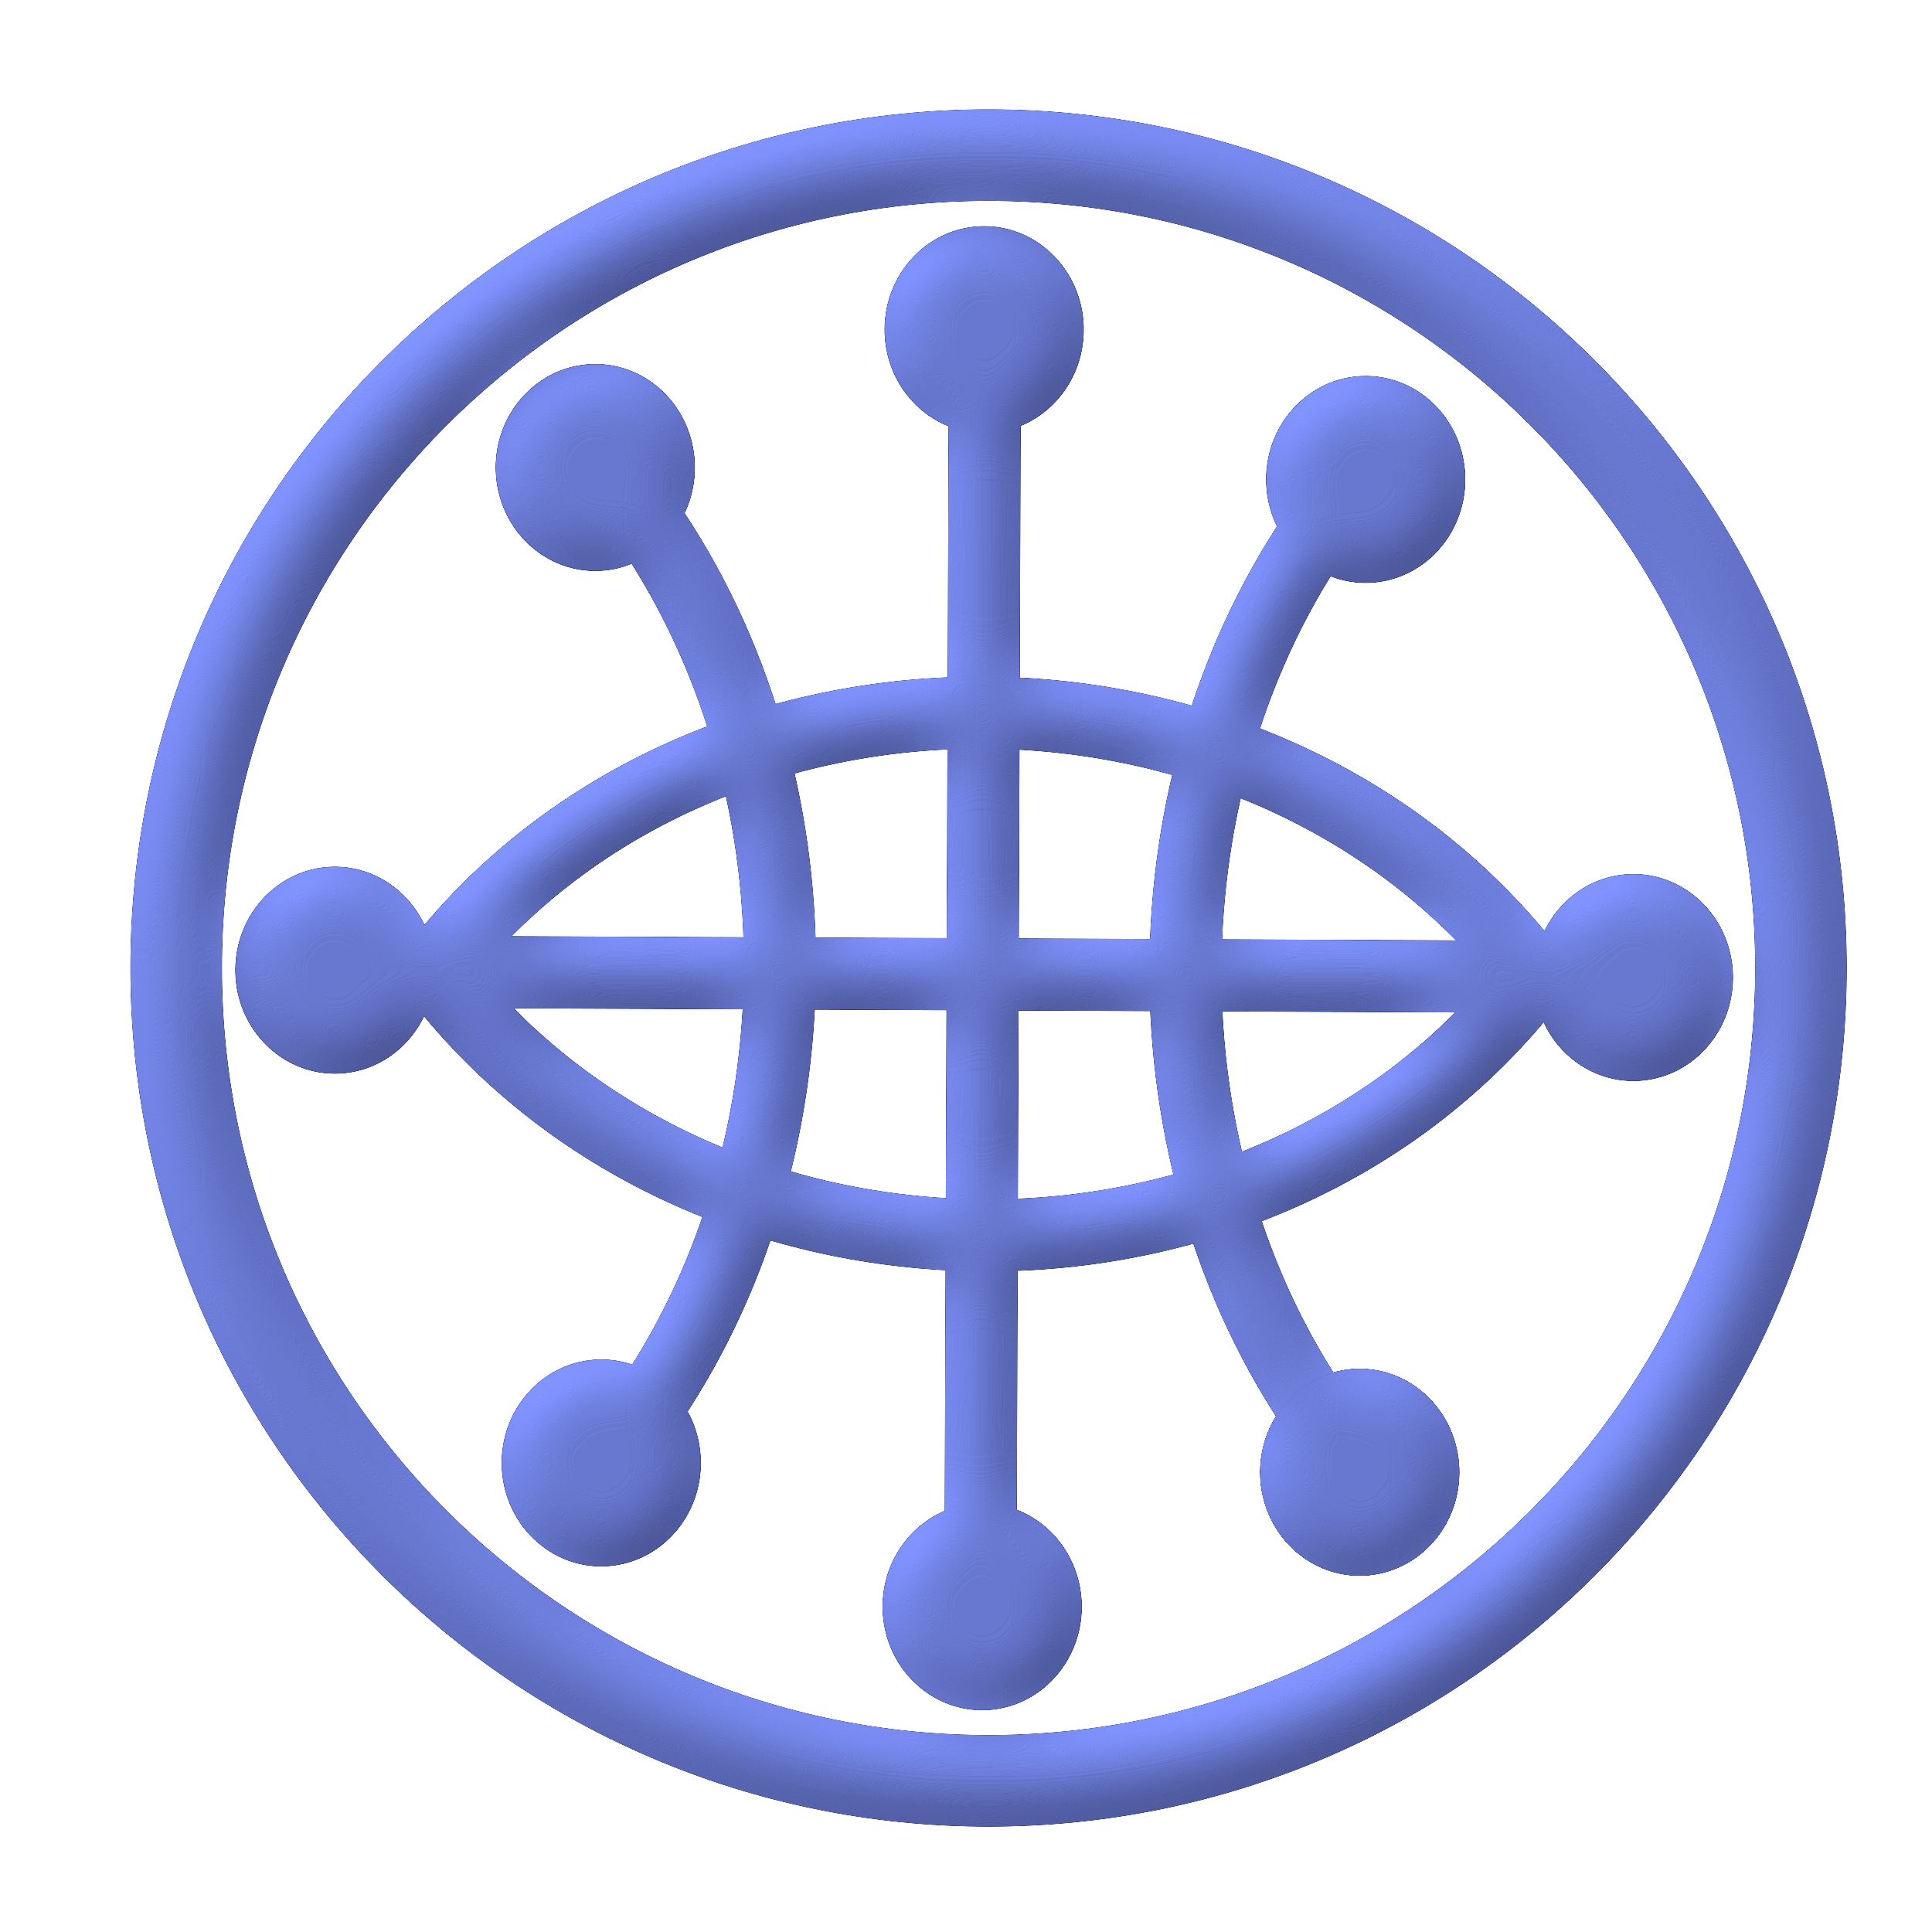
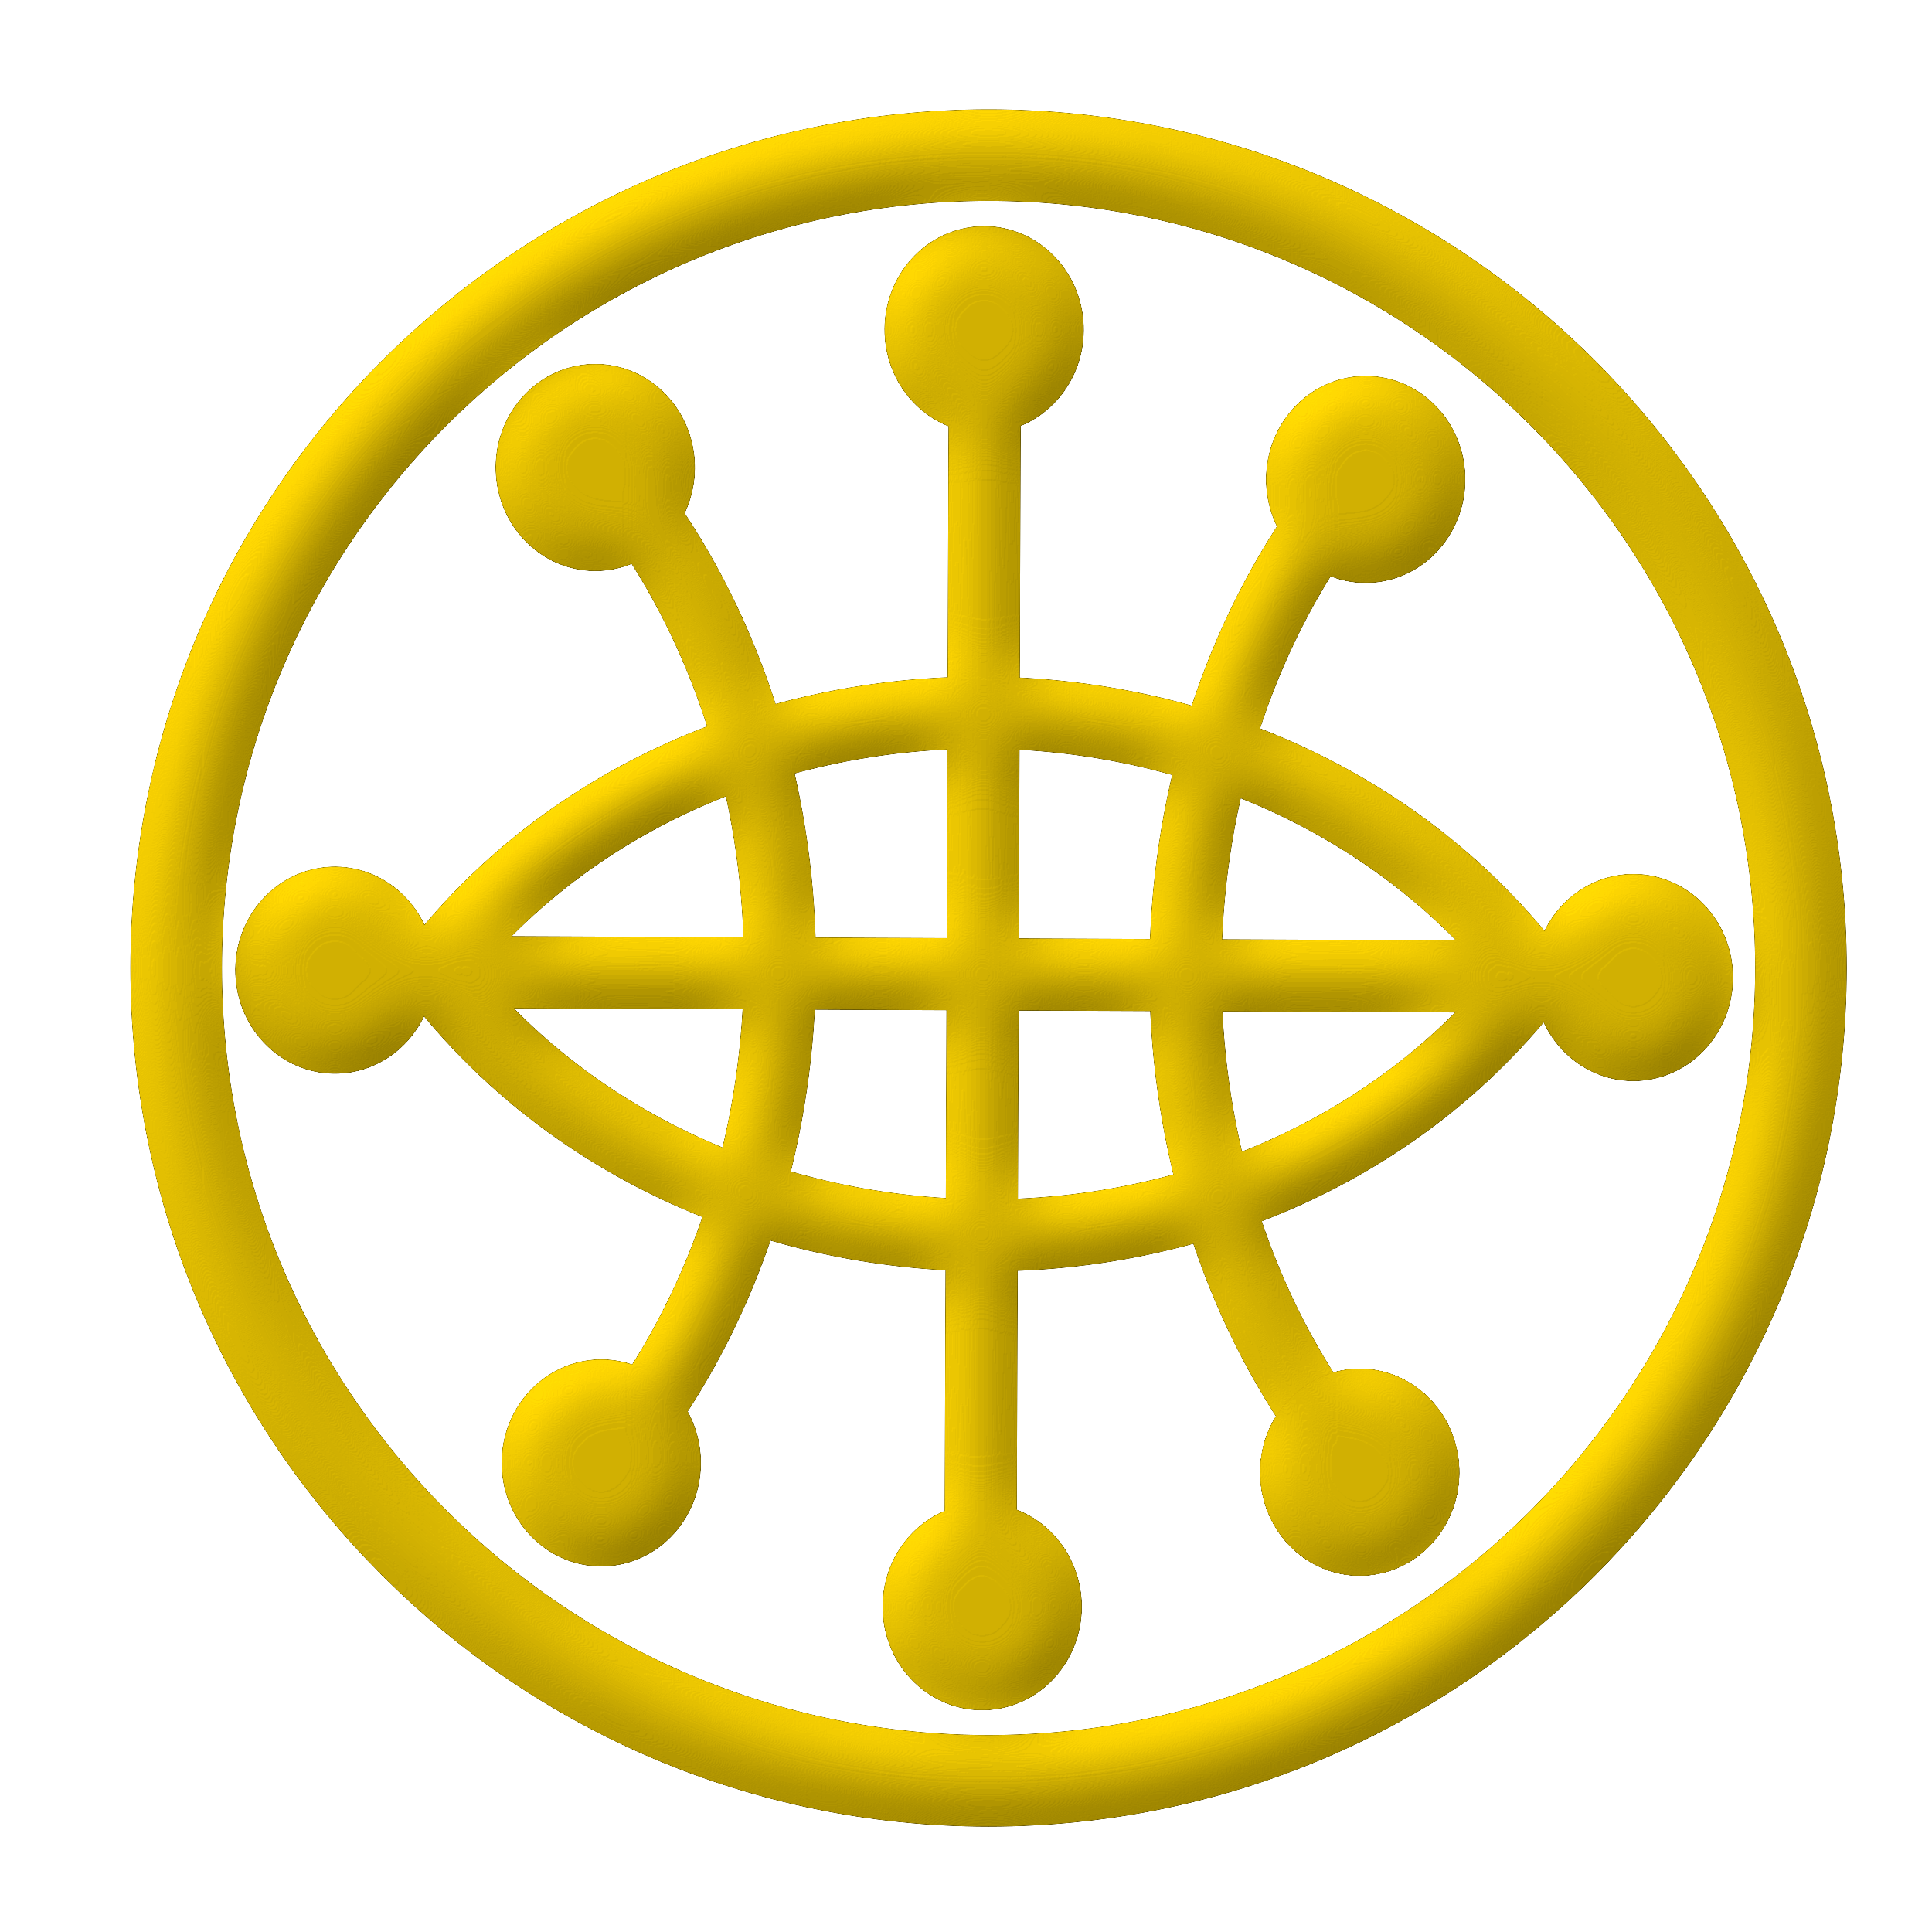
<svg xmlns="http://www.w3.org/2000/svg" width="341.333" height="341.333" id="svg2" version="1.1">
  <defs id="defs">
    <filter style="color-interpolation-filters:sRGB" id="filter4019">
      <feGaussianBlur id="feGaussianBlur4021" result="result0" in="SourceGraphic" stdDeviation="2.42" />
      <feDiffuseLighting id="feDiffuseLighting4023" result="result5" surfaceScale="10" diffuseConstant="2.62">
        <feDistantLight id="feDistantLight4025" azimuth="235" elevation="25" />
      </feDiffuseLighting>
      <feComposite id="feComposite4027" k3="0.6" k2="0" operator="arithmetic" result="result4" k1="1" k4="0" in="result5" in2="SourceGraphic" />
    </filter>
    <filter style="color-interpolation-filters:sRGB" id="filter3026-0" y="0" x="0" height="1" width="1">
      <feColorMatrix id="feColorMatrix3028-0" type="hueRotate" values="180" result="result1" />
    </filter>
    <filter style="color-interpolation-filters:sRGB" height="1" width="1" y="0" x="0" id="filter11703">
      <feColorMatrix type="saturate" values="1" result="result2" id="feColorMatrix11705" />
      <feColorMatrix result="result1" values="50" type="hueRotate" in="result2" id="feColorMatrix11707" />
      <feColorMatrix values="1 -1 1 0 0 0 1 0 0 0 1 -1 1 0 0 0 0 0 1 0 " type="matrix" id="feColorMatrix11709" />
      <feColorMatrix values="300" type="hueRotate" id="feColorMatrix11711" result="fbSourceGraphic" />
      <feColorMatrix result="fbSourceGraphicAlpha" in="fbSourceGraphic" values="0 0 0 -1 0 0 0 0 -1 0 0 0 0 -1 0 0 0 0 1 0" id="feColorMatrix13969" />
      <feColorMatrix id="feColorMatrix13971" type="saturate" values="0" result="result1" in="fbSourceGraphic" />
      <feFlood id="feFlood13973" flood-color="rgb(9,111,152)" result="result3" />
      <feBlend id="feBlend13975" in2="result1" mode="screen" result="result2" />
      <feComposite id="feComposite13977" in2="fbSourceGraphic" operator="in" in="result2" />
    </filter>
    <filter style="color-interpolation-filters:sRGB" id="filter4016">
      <feGaussianBlur stdDeviation="5" in="SourceGraphic" result="result0" id="feGaussianBlur4018" />
      <feDiffuseLighting diffuseConstant="1" surfaceScale="10" result="result5" id="feDiffuseLighting4020" lighting-color="rgb(254,254,254)">
        <feDistantLight elevation="13" azimuth="235" id="feDistantLight4022" />
      </feDiffuseLighting>
      <feComposite k1="1" in="result5" result="result4" operator="arithmetic" k2="0" k3="0.6" id="feComposite4024" k4="0" in2="SourceGraphic" />
    </filter>
    <linearGradient id="linearGradient15834-3-2-254">
      <stop id="stop6827" offset="0" style="stop-color:#77001c;stop-opacity:1;" />
      <stop style="stop-color:#da1964;stop-opacity:1;" offset="0.5" id="stop6829" />
      <stop id="stop6831" offset="0.75" style="stop-color: rgb(210, 64, 15); stop-opacity: 1;" />
      <stop style="stop-color: rgb(212, 67, 22); stop-opacity: 0.615;" offset="0.938" id="stop6833" />
      <stop style="stop-color:#c3003b;stop-opacity:0.219;" offset="1" id="stop6835" />
    </linearGradient>
    <linearGradient id="linearGradient15834-3-2-825">
      <stop id="stop6845" offset="0" style="stop-color:#77001c;stop-opacity:1;" />
      <stop style="stop-color:#da1964;stop-opacity:1;" offset="0.5" id="stop6847" />
      <stop id="stop6849" offset="0.75" style="stop-color: rgb(210, 64, 15); stop-opacity: 1;" />
      <stop style="stop-color: rgb(212, 67, 22); stop-opacity: 0.615;" offset="0.938" id="stop6851" />
      <stop style="stop-color:#c3003b;stop-opacity:0.219;" offset="1" id="stop6853" />
    </linearGradient>
    <linearGradient id="linearGradient15834-3-2-242">
      <stop id="stop6863" offset="0" style="stop-color:#77001c;stop-opacity:1;" />
      <stop style="stop-color:#da1964;stop-opacity:1;" offset="0.5" id="stop6865" />
      <stop id="stop6867" offset="0.75" style="stop-color: rgb(210, 64, 15); stop-opacity: 1;" />
      <stop style="stop-color: rgb(212, 67, 22); stop-opacity: 0.615;" offset="0.938" id="stop6869" />
      <stop style="stop-color:#c3003b;stop-opacity:0.219;" offset="1" id="stop6871" />
    </linearGradient>
    <linearGradient id="linearGradient15834-3-2-546">
      <stop id="stop6881" offset="0" style="stop-color:#77001c;stop-opacity:1;" />
      <stop style="stop-color:#da1964;stop-opacity:1;" offset="0.5" id="stop6883" />
      <stop id="stop6885" offset="0.75" style="stop-color: rgb(210, 64, 15); stop-opacity: 1;" />
      <stop style="stop-color: rgb(212, 67, 22); stop-opacity: 0.615;" offset="0.938" id="stop6887" />
      <stop style="stop-color:#c3003b;stop-opacity:0.219;" offset="1" id="stop6889" />
    </linearGradient>
    <linearGradient id="linearGradient15834-3-2-428">
      <stop id="stop6899" offset="0" style="stop-color:#77001c;stop-opacity:1;" />
      <stop style="stop-color:#da1964;stop-opacity:1;" offset="0.5" id="stop6901" />
      <stop id="stop6903" offset="0.75" style="stop-color: rgb(210, 64, 15); stop-opacity: 1;" />
      <stop style="stop-color: rgb(212, 67, 22); stop-opacity: 0.615;" offset="0.938" id="stop6905" />
      <stop style="stop-color:#c3003b;stop-opacity:0.219;" offset="1" id="stop6907" />
    </linearGradient>
    <linearGradient id="linearGradient15834-3-2-91">
      <stop id="stop6917" offset="0" style="stop-color:#77001c;stop-opacity:1;" />
      <stop style="stop-color:#da1964;stop-opacity:1;" offset="0.5" id="stop6919" />
      <stop id="stop6921" offset="0.75" style="stop-color: rgb(210, 64, 15); stop-opacity: 1;" />
      <stop style="stop-color: rgb(212, 67, 22); stop-opacity: 0.615;" offset="0.938" id="stop6923" />
      <stop style="stop-color:#c3003b;stop-opacity:0.219;" offset="1" id="stop6925" />
    </linearGradient>
    <linearGradient id="linearGradient15834-3-2-941">
      <stop id="stop6935" offset="0" style="stop-color:#77001c;stop-opacity:1;" />
      <stop style="stop-color:#da1964;stop-opacity:1;" offset="0.5" id="stop6937" />
      <stop id="stop6939" offset="0.75" style="stop-color: rgb(210, 64, 15); stop-opacity: 1;" />
      <stop style="stop-color: rgb(212, 67, 22); stop-opacity: 0.615;" offset="0.938" id="stop6941" />
      <stop style="stop-color:#c3003b;stop-opacity:0.219;" offset="1" id="stop6943" />
    </linearGradient>
    <linearGradient id="linearGradient15834-3-2-549">
      <stop id="stop6953" offset="0" style="stop-color:#77001c;stop-opacity:1;" />
      <stop style="stop-color:#da1964;stop-opacity:1;" offset="0.5" id="stop6955" />
      <stop id="stop6957" offset="0.75" style="stop-color: rgb(210, 64, 15); stop-opacity: 1;" />
      <stop style="stop-color: rgb(212, 67, 22); stop-opacity: 0.615;" offset="0.938" id="stop6959" />
      <stop style="stop-color:#c3003b;stop-opacity:0.219;" offset="1" id="stop6961" />
    </linearGradient>
    <filter width="1.5" x="-0.25" height="1.5" y="-0.25" style="color-interpolation-filters:sRGB;" id="filter9065">
      <feGaussianBlur result="result8" stdDeviation="3" id="feGaussianBlur9039" />
      <feTurbulence baseFrequency="0.03 0.03" numOctaves="8" type="fractalNoise" result="result7" seed="77" id="feTurbulence9041" />
      <feColorMatrix values="1 0 0 0 0 0 1 0 0 0 0 0 1 0 0 0 0 0 1.6 -0.6 " result="result5" id="feColorMatrix9043" />
      <feComposite in2="result8" operator="in" in="result7" result="result6" id="feComposite9045" />
      <feDisplacementMap in2="result6" result="result4" scale="60" yChannelSelector="A" xChannelSelector="A" in="result5" id="feDisplacementMap9047" />
      <feConvolveMatrix order="3 3" kernelMatrix="2 0 0 0 4 0 0 0 -2 " targetX="2" targetY="2" divisor="2" result="result9" id="feConvolveMatrix9049" />
      <feComposite in2="SourceGraphic" operator="atop" in="result9" result="result10" id="feComposite9051" />
      <feBlend in2="result10" mode="darken" result="fbSourceGraphic" id="feBlend9053" />
      <feGaussianBlur result="result0" in="fbSourceGraphic" stdDeviation="5" id="feGaussianBlur9055" />
      <feSpecularLighting specularExponent="25" specularConstant="1" surfaceScale="5" lighting-color="rgb(242,215,108)" result="result1" in="result0" id="feSpecularLighting9059">
        <feDistantLight azimuth="235" elevation="60" id="feDistantLight9057" />
      </feSpecularLighting>
      <feComposite operator="in" result="result2" in="result1" in2="fbSourceGraphic" id="feComposite9061" />
      <feComposite k3="1" k2="1" operator="arithmetic" result="result4" in="fbSourceGraphic" in2="result2" id="feComposite9063" />
    </filter>
    <filter width="1.5" x="-0.25" height="1.5" y="-0.25" style="color-interpolation-filters:sRGB;" id="filter9115">
      <feGaussianBlur result="result8" stdDeviation="3" id="feGaussianBlur9089" />
      <feTurbulence baseFrequency="0.03 0.03" numOctaves="8" type="fractalNoise" result="result7" seed="77" id="feTurbulence9091" />
      <feColorMatrix values="1 0 0 0 0 0 1 0 0 0 0 0 1 0 0 0 0 0 1.6 -0.6 " result="result5" id="feColorMatrix9093" />
      <feComposite in2="result8" operator="in" in="result7" result="result6" id="feComposite9095" />
      <feDisplacementMap in2="result6" result="result4" scale="60" yChannelSelector="A" xChannelSelector="A" in="result5" id="feDisplacementMap9097" />
      <feConvolveMatrix order="3 3" kernelMatrix="2 0 0 0 4 0 0 0 -2 " targetX="2" targetY="2" divisor="2" result="result9" id="feConvolveMatrix9099" />
      <feComposite in2="SourceGraphic" operator="atop" in="result9" result="result10" id="feComposite9101" />
      <feBlend in2="result10" mode="darken" result="fbSourceGraphic" id="feBlend9103" />
      <feGaussianBlur result="result0" in="fbSourceGraphic" stdDeviation="5" id="feGaussianBlur9105" />
      <feSpecularLighting specularExponent="25" specularConstant="1" surfaceScale="5" lighting-color="rgb(242,215,108)" result="result1" in="result0" id="feSpecularLighting9109">
        <feDistantLight azimuth="235" elevation="60" id="feDistantLight9107" />
      </feSpecularLighting>
      <feComposite operator="in" result="result2" in="result1" in2="fbSourceGraphic" id="feComposite9111" />
      <feComposite k3="1" k2="1" operator="arithmetic" result="result4" in="fbSourceGraphic" in2="result2" id="feComposite9113" />
    </filter>
    <filter width="1.5" x="-0.25" height="1.5" y="-0.25" style="color-interpolation-filters:sRGB;" id="filter9143">
      <feGaussianBlur result="result8" stdDeviation="3" id="feGaussianBlur9117" />
      <feTurbulence baseFrequency="0.03 0.03" numOctaves="8" type="fractalNoise" result="result7" seed="77" id="feTurbulence9119" />
      <feColorMatrix values="1 0 0 0 0 0 1 0 0 0 0 0 1 0 0 0 0 0 1.6 -0.6 " result="result5" id="feColorMatrix9121" />
      <feComposite in2="result8" operator="in" in="result7" result="result6" id="feComposite9123" />
      <feDisplacementMap in2="result6" result="result4" scale="60" yChannelSelector="A" xChannelSelector="A" in="result5" id="feDisplacementMap9125" />
      <feConvolveMatrix order="3 3" kernelMatrix="2 0 0 0 4 0 0 0 -2 " targetX="2" targetY="2" divisor="2" result="result9" id="feConvolveMatrix9127" />
      <feComposite in2="SourceGraphic" operator="atop" in="result9" result="result10" id="feComposite9129" />
      <feBlend in2="result10" mode="darken" result="fbSourceGraphic" id="feBlend9131" />
      <feGaussianBlur result="result0" in="fbSourceGraphic" stdDeviation="5" id="feGaussianBlur9133" />
      <feSpecularLighting specularExponent="25" specularConstant="1" surfaceScale="5" lighting-color="rgb(242,215,108)" result="result1" in="result0" id="feSpecularLighting9137">
        <feDistantLight azimuth="235" elevation="60" id="feDistantLight9135" />
      </feSpecularLighting>
      <feComposite operator="in" result="result2" in="result1" in2="fbSourceGraphic" id="feComposite9139" />
      <feComposite k3="1" k2="1" operator="arithmetic" result="result4" in="fbSourceGraphic" in2="result2" id="feComposite9141" />
    </filter>
    <filter width="1.5" x="-0.25" height="1.5" y="-0.25" style="color-interpolation-filters:sRGB;" id="filter9561">
      <feGaussianBlur result="result8" stdDeviation="3" id="feGaussianBlur9535" />
      <feTurbulence baseFrequency="0.03 0.03" numOctaves="8" type="fractalNoise" result="result7" seed="77" id="feTurbulence9537" />
      <feColorMatrix values="1 0 0 0 0 0 1 0 0 0 0 0 1 0 0 0 0 0 1.6 -0.6 " result="result5" id="feColorMatrix9539" />
      <feComposite in2="result8" operator="in" in="result7" result="result6" id="feComposite9541" />
      <feDisplacementMap in2="result6" result="result4" scale="60" yChannelSelector="A" xChannelSelector="A" in="result5" id="feDisplacementMap9543" />
      <feConvolveMatrix order="3 3" kernelMatrix="2 0 0 0 4 0 0 0 -2 " targetX="2" targetY="2" divisor="2" result="result9" id="feConvolveMatrix9545" />
      <feComposite in2="SourceGraphic" operator="atop" in="result9" result="result10" id="feComposite9547" />
      <feBlend in2="result10" mode="darken" result="fbSourceGraphic" id="feBlend9549" />
      <feGaussianBlur result="result0" in="fbSourceGraphic" stdDeviation="5" id="feGaussianBlur9551" />
      <feSpecularLighting specularExponent="25" specularConstant="1" surfaceScale="5" lighting-color="rgb(242,215,108)" result="result1" in="result0" id="feSpecularLighting9555">
        <feDistantLight azimuth="235" elevation="60" id="feDistantLight9553" />
      </feSpecularLighting>
      <feComposite operator="in" result="result2" in="result1" in2="fbSourceGraphic" id="feComposite9557" />
      <feComposite k3="1" k2="1" operator="arithmetic" result="result4" in="fbSourceGraphic" in2="result2" id="feComposite9559" />
    </filter>
    <filter style="color-interpolation-filters:sRGB;" id="filter9571">
      <feComponentTransfer in="blur" result="fbSourceGraphic" id="feComponentTransfer9569">
        <feFuncR type="gamma" amplitude="1" exponent="1" offset="0" id="feFuncR9563" />
        <feFuncG type="gamma" amplitude="1" exponent="1" offset="0" id="feFuncG9565" />
        <feFuncB type="gamma" amplitude="1" exponent="1" offset="0" id="feFuncB9567" />
        <feFuncA id="feFuncA9993" type="identity" />
      </feComponentTransfer>
      <feColorMatrix result="fbSourceGraphicAlpha" in="fbSourceGraphic" values="0 0 0 -1 0 0 0 0 -1 0 0 0 0 -1 0 0 0 0 1 0" id="feColorMatrix9995" />
      <feGaussianBlur id="feGaussianBlur9997" in="fbSourceGraphic" stdDeviation="6" result="blur" />
      <feDiffuseLighting id="feDiffuseLighting9999" diffuseConstant="1" surfaceScale="10" lighting-color="rgb(255,255,255)" result="diffuse">
        <feDistantLight id="feDistantLight10001" elevation="25" azimuth="235" />
      </feDiffuseLighting>
      <feComposite in2="diffuse" id="feComposite10003" in="diffuse" operator="arithmetic" k1="1" result="composite1" />
      <feComposite in2="fbSourceGraphic" id="feComposite10005" in="composite1" k1="1" operator="arithmetic" k3="1" result="composite2" />
    </filter>
    <filter style="color-interpolation-filters:sRGB;" id="filter9581">
      <feComponentTransfer in="blur" result="component" id="feComponentTransfer9579">
        <feFuncR type="gamma" amplitude="1" exponent="1" offset="0" id="feFuncR9573" />
        <feFuncG type="gamma" amplitude="1" exponent="1" offset="0" id="feFuncG9575" />
        <feFuncB type="gamma" amplitude="1" exponent="1" offset="0" id="feFuncB9577" />
        <feFuncA id="feFuncA9991" type="identity" />
      </feComponentTransfer>
    </filter>
    <filter style="color-interpolation-filters:sRGB;" id="filter9591">
      <feComponentTransfer in="blur" result="component" id="feComponentTransfer9589">
        <feFuncR type="gamma" amplitude="1" exponent="1" offset="0" id="feFuncR9583" />
        <feFuncG type="gamma" amplitude="1" exponent="1" offset="0" id="feFuncG9585" />
        <feFuncB type="gamma" amplitude="1" exponent="1" offset="0" id="feFuncB9587" />
        <feFuncA id="feFuncA9989" type="identity" />
      </feComponentTransfer>
    </filter>
    <filter style="color-interpolation-filters:sRGB;" id="filter10043">
      <feComponentTransfer in="blur" result="fbSourceGraphic" id="feComponentTransfer10041">
        <feFuncR type="gamma" amplitude="1" exponent="1" offset="0" id="feFuncR10035" />
        <feFuncG type="gamma" amplitude="1" exponent="1" offset="0" id="feFuncG10037" />
        <feFuncB type="gamma" amplitude="1" exponent="1" offset="0" id="feFuncB10039" />
        <feFuncA id="feFuncA10045" type="identity" />
      </feComponentTransfer>
      <feColorMatrix result="fbSourceGraphicAlpha" in="fbSourceGraphic" values="0 0 0 -1 0 0 0 0 -1 0 0 0 0 -1 0 0 0 0 1 0" id="feColorMatrix10047" />
      <feComponentTransfer id="feComponentTransfer10049" in="blur" result="fbSourceGraphic">
        <feFuncR id="feFuncR10051" type="gamma" amplitude="1" exponent="1" offset="0" />
        <feFuncG id="feFuncG10053" type="gamma" amplitude="1" exponent="1" offset="0" />
        <feFuncB id="feFuncB10055" type="gamma" amplitude="1" exponent="1" offset="0" />
      </feComponentTransfer>
      <feColorMatrix result="fbSourceGraphicAlpha" in="fbSourceGraphic" values="0 0 0 -1 0 0 0 0 -1 0 0 0 0 -1 0 0 0 0 1 0" id="feColorMatrix10057" />
      <feComponentTransfer id="feComponentTransfer10059" in="blur" result="fbSourceGraphic">
        <feFuncR id="feFuncR10061" type="gamma" amplitude="1" exponent="1" offset="0" />
        <feFuncG id="feFuncG10063" type="gamma" amplitude="1" exponent="1" offset="0" />
        <feFuncB id="feFuncB10065" type="gamma" amplitude="1" exponent="1" offset="0" />
      </feComponentTransfer>
      <feColorMatrix result="fbSourceGraphicAlpha" in="fbSourceGraphic" values="0 0 0 -1 0 0 0 0 -1 0 0 0 0 -1 0 0 0 0 1 0" id="feColorMatrix10067" />
      <feComponentTransfer id="feComponentTransfer10069" in="blur" result="fbSourceGraphic">
        <feFuncR id="feFuncR10071" type="gamma" amplitude="1" exponent="1" offset="0" />
        <feFuncG id="feFuncG10073" type="gamma" amplitude="1" exponent="1" offset="0" />
        <feFuncB id="feFuncB10075" type="gamma" amplitude="1" exponent="1" offset="0" />
      </feComponentTransfer>
      <feColorMatrix result="fbSourceGraphicAlpha" in="fbSourceGraphic" values="0 0 0 -1 0 0 0 0 -1 0 0 0 0 -1 0 0 0 0 1 0" id="feColorMatrix10077" />
      <feComponentTransfer id="feComponentTransfer10079" in="blur" result="component">
        <feFuncR id="feFuncR10081" type="gamma" amplitude="1" exponent="1" offset="0" />
        <feFuncG id="feFuncG10083" type="gamma" amplitude="1" exponent="1" offset="0" />
        <feFuncB id="feFuncB10085" type="gamma" amplitude="1" exponent="1" offset="0" />
      </feComponentTransfer>
    </filter>
  </defs>
  <g id="layer1" transform="translate(-197.7021,76.74546)">
-     <g style="stroke:#7e91fd;filter:url(#filter4016)" transform="translate(326.2655,-443.9121)" id="g10537">
-       <ellipse id="ellipse10515" style="fill:none;stroke:#7e91fd;stroke-width:16.161;stroke-miterlimit:4;stroke-dasharray:none;stroke-opacity:1" cx="46.088" cy="538.184" rx="143.525" ry="143.608" />
-       <path style="fill:none;stroke:#7e91fd;stroke-width:12.725;stroke-opacity:1" d="m -52.15,538.877 c 64.798,0.285 129.595,0.57 194.393,0.855 M 44.682,641.303 c 0.244,-68.348 0.488,-136.695 0.732,-205.043 m -59.895,22.752 c 31.827,45.91 31.59,112.337 -0.564,157.967 m 119.626,0.526 C 72.755,571.595 72.992,505.168 105.145,459.538 M -51.852,538.544 C -4.596,477.343 95.801,478.103 142.629,539.728 m -0.314,0.222 C 95.059,601.151 -5.024,600.393 -51.853,538.767" id="path10517" />
-       <ellipse transform="matrix(-0.7208124,-0.6931302,-0.6651461,0.7467132,0,0)" id="ellipse10519" style="fill:#7e91fd;fill-opacity:1;stroke:#7e91fd;stroke-width:0.079" cx="-466.943" cy="438.428" rx="17.87" ry="17.92" />
-       <ellipse ry="17.92" rx="17.87" cy="278.434" cx="-478.924" style="fill:#7e91fd;fill-opacity:1;stroke:#7e91fd;stroke-width:0.079" id="ellipse10521" transform="matrix(-0.7208124,-0.6931302,-0.6651461,0.7467132,0,0)" />
-       <ellipse ry="17.92" rx="17.87" cy="436.624" cx="-306.635" style="fill:#7e91fd;fill-opacity:1;stroke:#7e91fd;stroke-width:0.079" id="ellipse10523" transform="matrix(-0.7208124,-0.6931302,-0.6651461,0.7467132,0,0)" />
-       <ellipse ry="17.92" rx="17.87" cy="466.781" cx="-399.743" style="fill:#7e91fd;fill-opacity:1;stroke:#7e91fd;stroke-width:0.079" id="ellipse10525" transform="matrix(-0.7208124,-0.6931302,-0.6651461,0.7467132,0,0)" />
-       <ellipse transform="matrix(-0.7208124,-0.6931302,-0.6651461,0.7467132,0,0)" id="ellipse10527" style="fill:#7e91fd;fill-opacity:1;stroke:#7e91fd;stroke-width:0.079" cx="-281.893" cy="340.652" rx="17.87" ry="17.92" />
-       <ellipse ry="17.92" rx="17.87" cy="247.763" cx="-385.005" style="fill:#7e91fd;fill-opacity:1;stroke:#7e91fd;stroke-width:0.079" id="ellipse10529" transform="matrix(-0.7208124,-0.6931302,-0.6651461,0.7467132,0,0)" />
-       <ellipse transform="matrix(-0.7208124,-0.6931302,-0.6651461,0.7467132,0,0)" id="ellipse10531" style="fill:#4c0000;fill-opacity:1;stroke:#7e91fd;stroke-width:0.079" cx="-500.973" cy="375.022" rx="17.87" ry="17.92" />
-       <ellipse ry="17.92" rx="17.87" cy="375.022" cx="-500.973" style="fill:#7e91fd;fill-opacity:1;stroke:#7e91fd;stroke-width:0.079" id="ellipse10533" transform="matrix(-0.7208124,-0.6931302,-0.6651461,0.7467132,0,0)" />
-       <ellipse ry="17.92" rx="17.87" cy="275.431" cx="-317.022" style="fill:#7e91fd;fill-opacity:1;stroke:#7e91fd;stroke-width:0.079" id="ellipse10535" transform="matrix(-0.7208124,-0.6931302,-0.6651461,0.7467132,0,0)" />
+     <g style="stroke:#fed602;filter:url(#filter4016)" transform="translate(326.2655,-443.9121)" id="g10537">
+       <ellipse id="ellipse10515" style="fill:none;stroke:#fed602;stroke-width:16.161;stroke-miterlimit:4;stroke-dasharray:none;stroke-opacity:1" cx="46.088" cy="538.184" rx="143.525" ry="143.608" />
+       <path style="fill:none;stroke:#fed602;stroke-width:12.725;stroke-opacity:1" d="m -52.15,538.877 c 64.798,0.285 129.595,0.57 194.393,0.855 M 44.682,641.303 c 0.244,-68.348 0.488,-136.695 0.732,-205.043 m -59.895,22.752 c 31.827,45.91 31.59,112.337 -0.564,157.967 m 119.626,0.526 C 72.755,571.595 72.992,505.168 105.145,459.538 M -51.852,538.544 C -4.596,477.343 95.801,478.103 142.629,539.728 m -0.314,0.222 C 95.059,601.151 -5.024,600.393 -51.853,538.767" id="path10517" />
+       <ellipse transform="matrix(-0.7208124,-0.6931302,-0.6651461,0.7467132,0,0)" id="ellipse10519" style="fill:#fed602;fill-opacity:1;stroke:#fed602;stroke-width:0.079" cx="-466.943" cy="438.428" rx="17.87" ry="17.92" />
+       <ellipse ry="17.92" rx="17.87" cy="278.434" cx="-478.924" style="fill:#fed602;fill-opacity:1;stroke:#fed602;stroke-width:0.079" id="ellipse10521" transform="matrix(-0.7208124,-0.6931302,-0.6651461,0.7467132,0,0)" />
+       <ellipse ry="17.92" rx="17.87" cy="436.624" cx="-306.635" style="fill:#fed602;fill-opacity:1;stroke:#fed602;stroke-width:0.079" id="ellipse10523" transform="matrix(-0.7208124,-0.6931302,-0.6651461,0.7467132,0,0)" />
+       <ellipse ry="17.92" rx="17.87" cy="466.781" cx="-399.743" style="fill:#fed602;fill-opacity:1;stroke:#fed602;stroke-width:0.079" id="ellipse10525" transform="matrix(-0.7208124,-0.6931302,-0.6651461,0.7467132,0,0)" />
+       <ellipse transform="matrix(-0.7208124,-0.6931302,-0.6651461,0.7467132,0,0)" id="ellipse10527" style="fill:#fed602;fill-opacity:1;stroke:#fed602;stroke-width:0.079" cx="-281.893" cy="340.652" rx="17.87" ry="17.92" />
+       <ellipse ry="17.92" rx="17.87" cy="247.763" cx="-385.005" style="fill:#fed602;fill-opacity:1;stroke:#fed602;stroke-width:0.079" id="ellipse10529" transform="matrix(-0.7208124,-0.6931302,-0.6651461,0.7467132,0,0)" />
+       <ellipse transform="matrix(-0.7208124,-0.6931302,-0.6651461,0.7467132,0,0)" id="ellipse10531" style="fill:#4c0000;fill-opacity:1;stroke:#fed602;stroke-width:0.079" cx="-500.973" cy="375.022" rx="17.87" ry="17.92" />
+       <ellipse ry="17.92" rx="17.87" cy="375.022" cx="-500.973" style="fill:#fed602;fill-opacity:1;stroke:#fed602;stroke-width:0.079" id="ellipse10533" transform="matrix(-0.7208124,-0.6931302,-0.6651461,0.7467132,0,0)" />
+       <ellipse ry="17.92" rx="17.87" cy="275.431" cx="-317.022" style="fill:#fed602;fill-opacity:1;stroke:#fed602;stroke-width:0.079" id="ellipse10535" transform="matrix(-0.7208124,-0.6931302,-0.6651461,0.7467132,0,0)" />
    </g>
  </g>
  <style id="style8" type="text/css">
- 		.Border { fill: lightGray; stroke: black; stroke-width: 4; }
- 		.Label { font-size:24; font-family:Arial; fill:black; }
- 	</style>
+       .Border { fill: lightGray; stroke: black; stroke-width: 4; }
+       .Label { font-size:24; font-family:Arial; fill:black; }
+    </style>
</svg>
